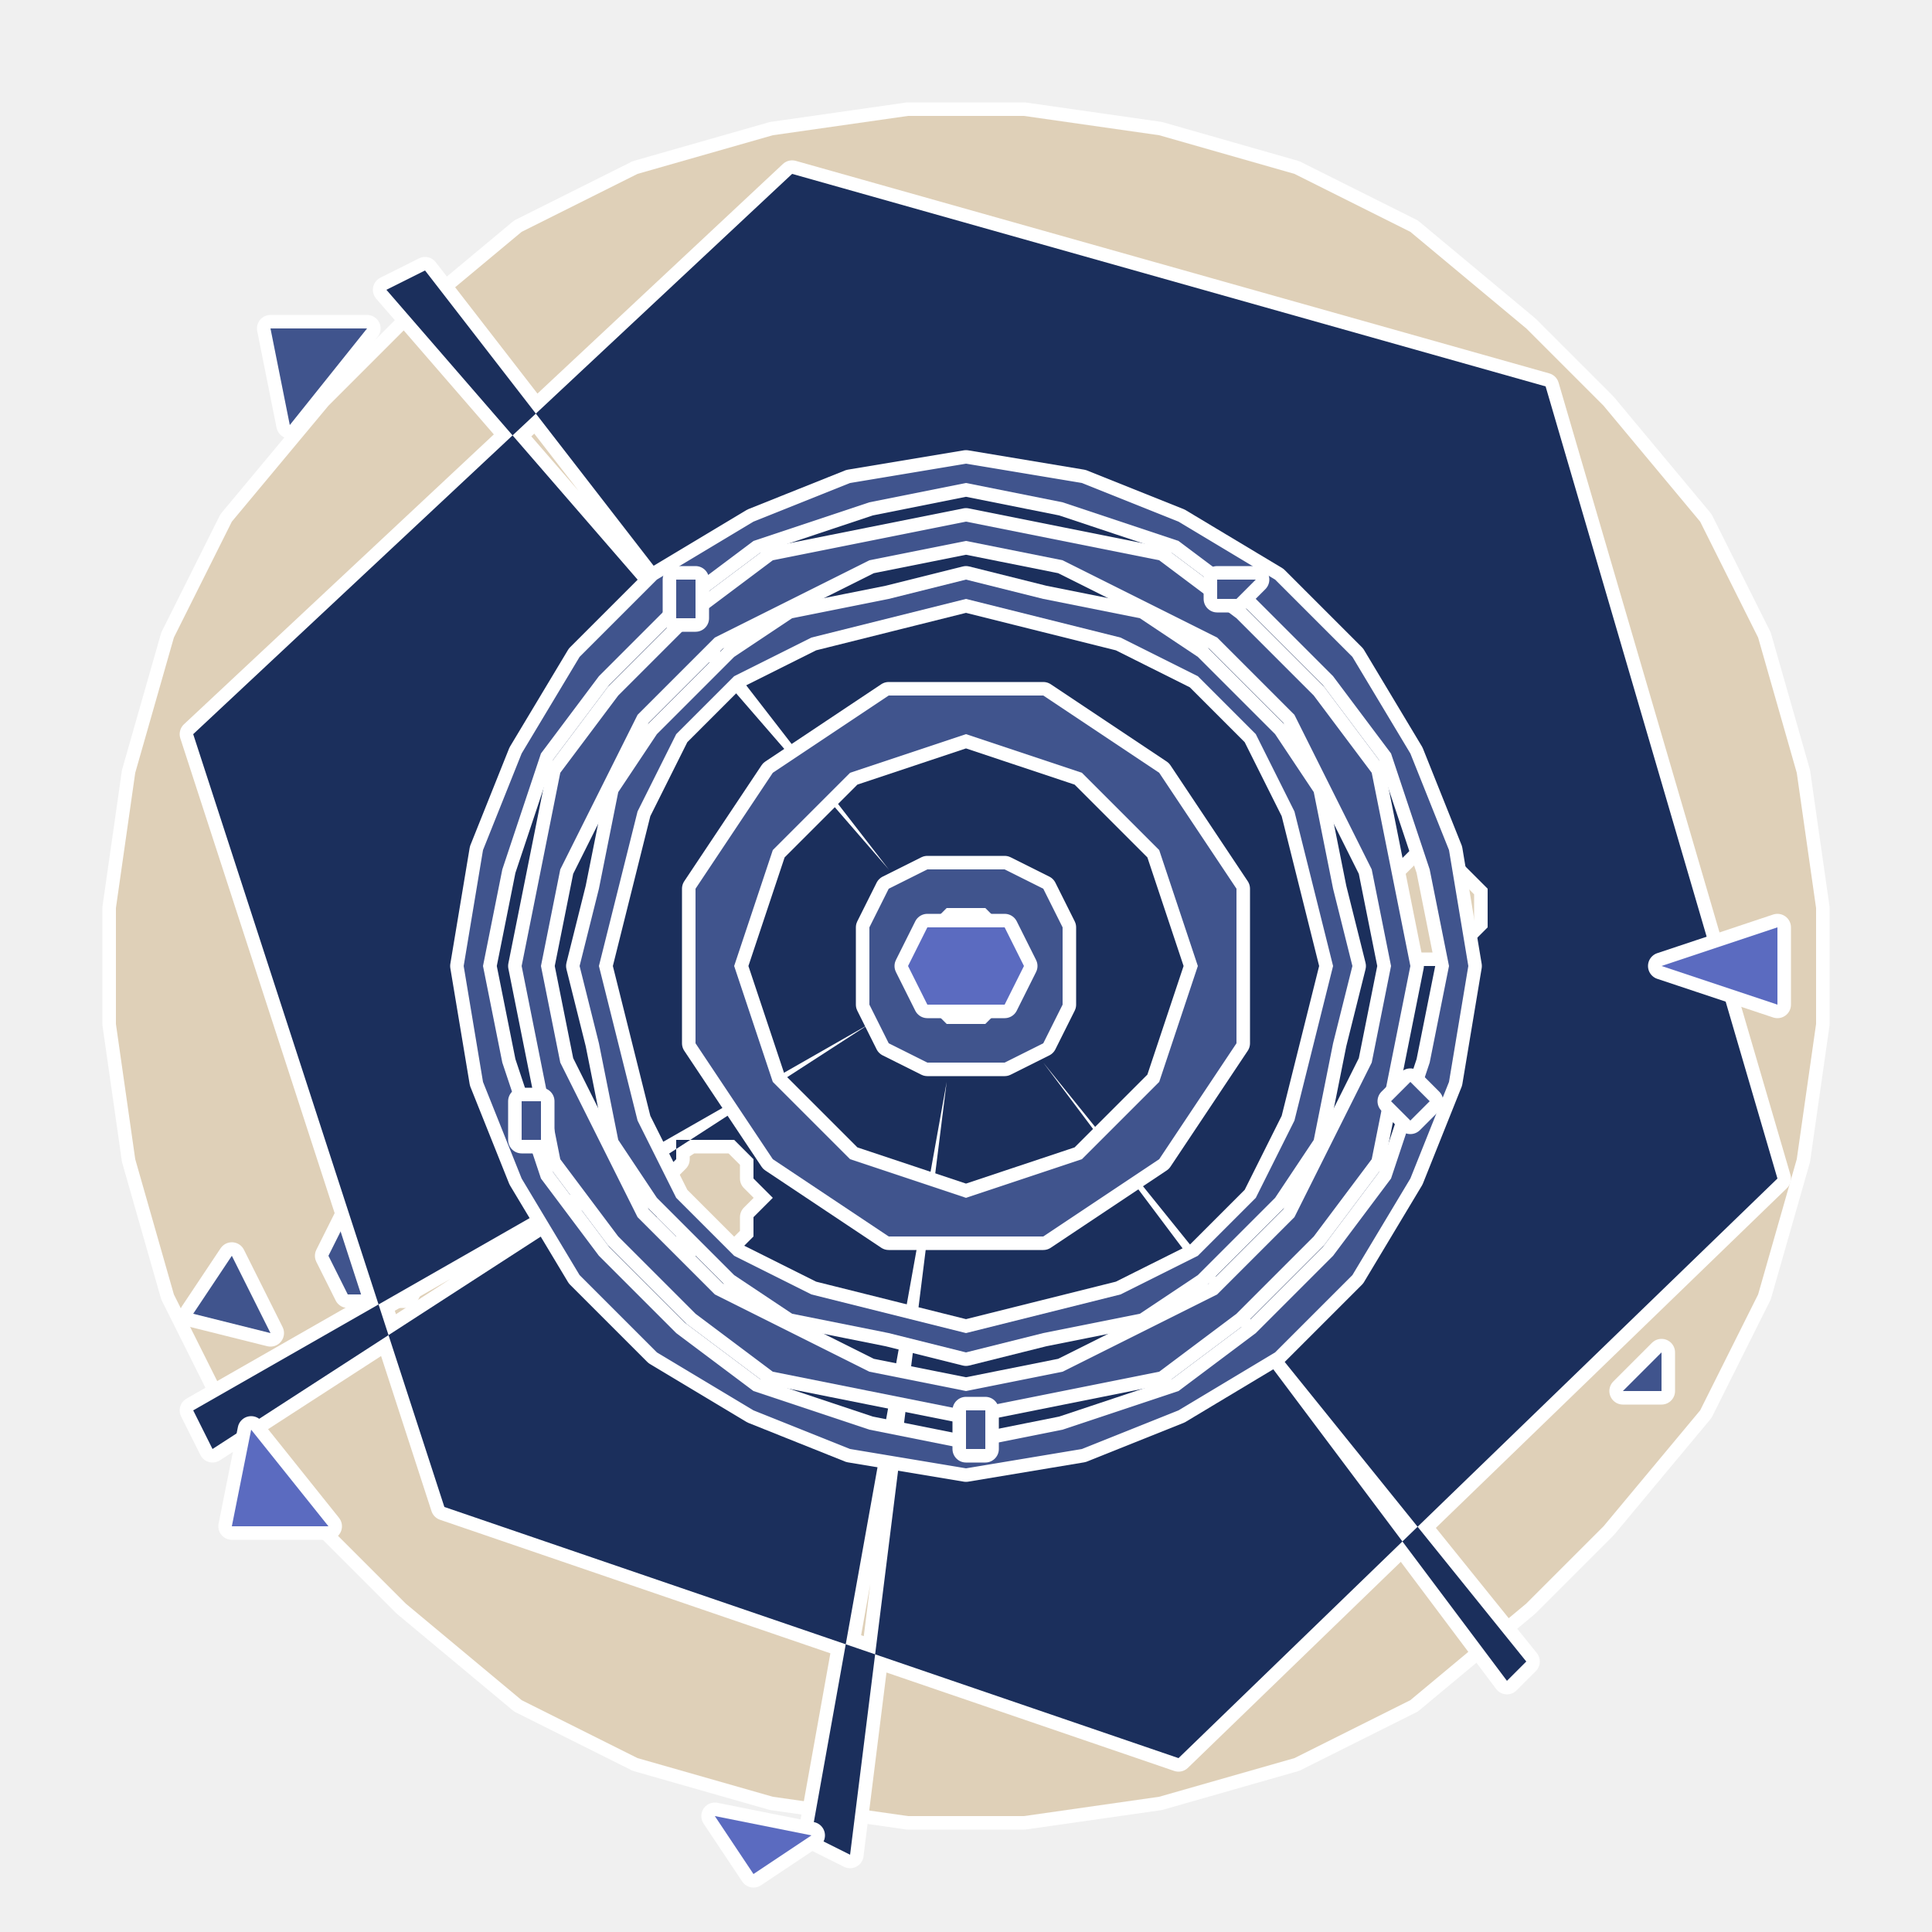
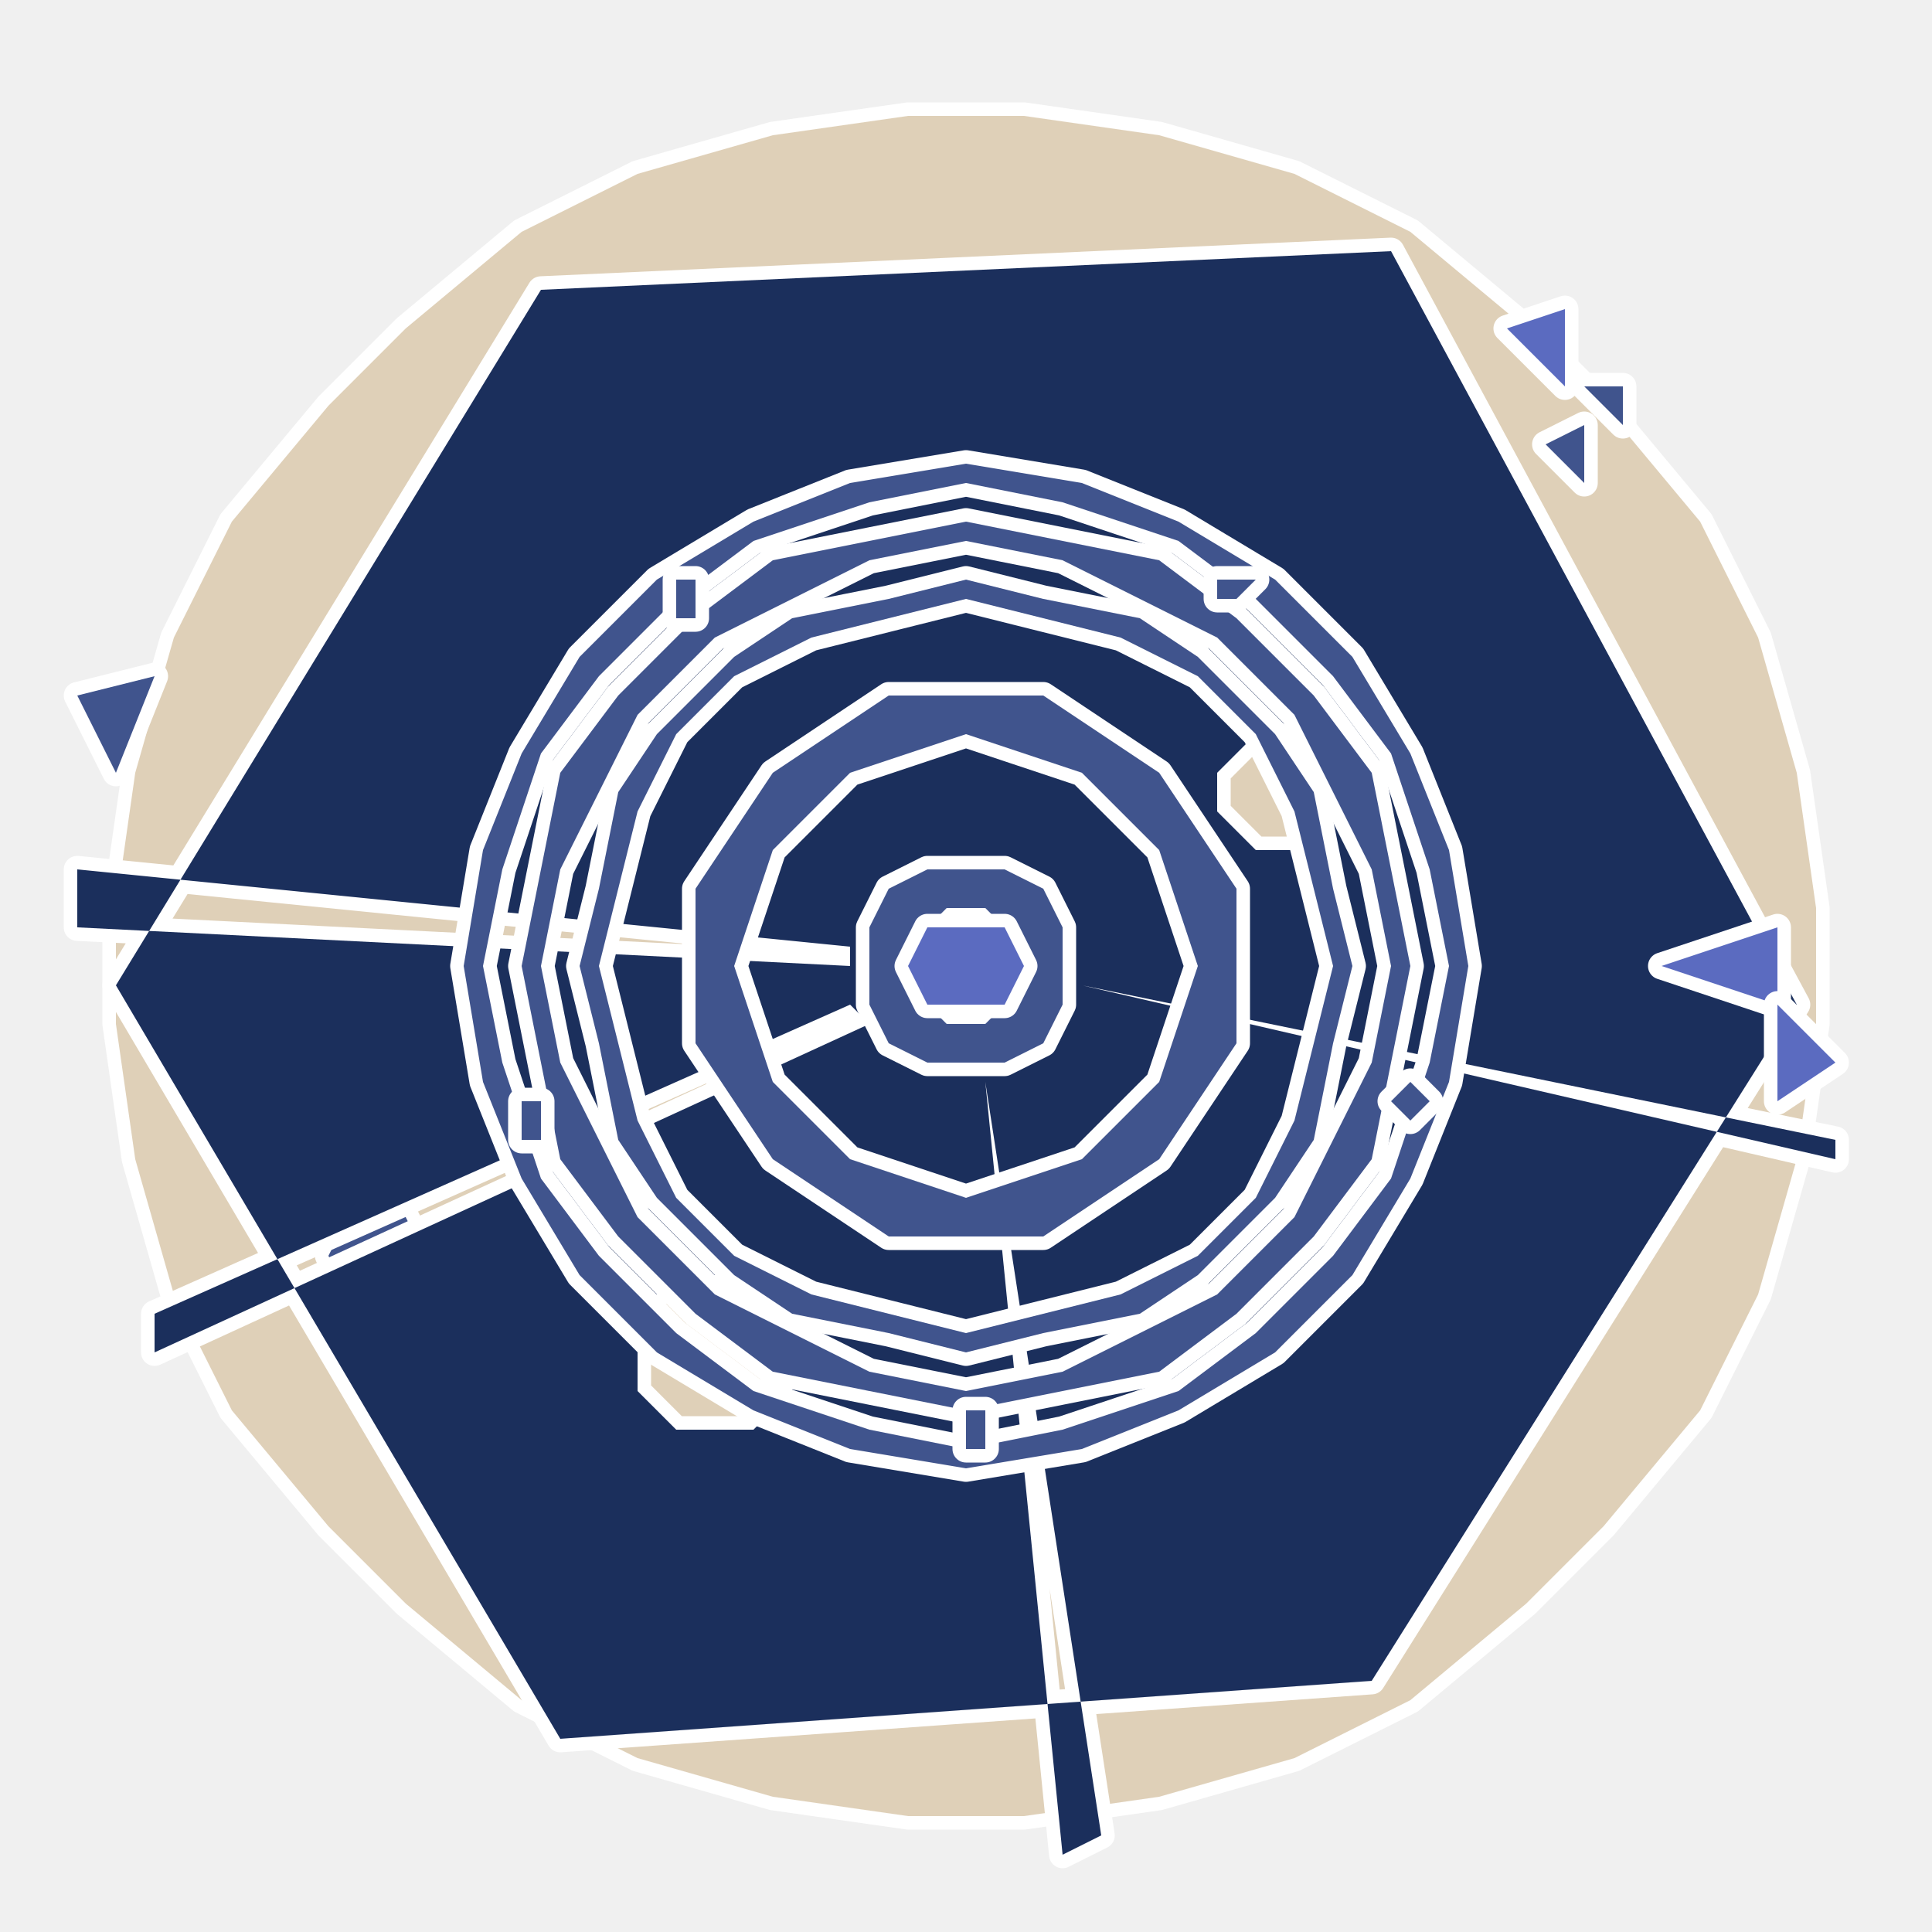
<svg xmlns="http://www.w3.org/2000/svg" viewBox="0 0 100 100" role="img" aria-label="@playform/hook-dsh-normalize-fullwidth - spike-star">
  <style>
		@media (prefers-reduced-motion: no-preference) {
			.hook-dsh-normalize-fullwidth-scene * { transform-box: view-box; transform-origin: 50% 50%; }
		.hook-dsh-normalize-fullwidth-counter { animation: hook-dsh-normalize-fullwidth-counter 21s linear -3s infinite; }
		@keyframes hook-dsh-normalize-fullwidth-counter { to { transform: rotate(-360deg); } }
		.hook-dsh-normalize-fullwidth-breathe { animation: hook-dsh-normalize-fullwidth-breathe 6s ease-in-out -3s infinite; }
		@keyframes hook-dsh-normalize-fullwidth-breathe { 50% { transform: scale(1.06); opacity: 0.85; } }
		.hook-dsh-normalize-fullwidth-fire { animation: hook-dsh-normalize-fullwidth-fire 2.9s ease-in-out infinite; }
		@keyframes hook-dsh-normalize-fullwidth-fire { 0%, 100% { opacity: 0.35; } 50% { opacity: 1; } }
		.hook-dsh-normalize-fullwidth-twinkle { animation: hook-dsh-normalize-fullwidth-twinkle 11s ease-in-out -3s infinite; }
		@keyframes hook-dsh-normalize-fullwidth-twinkle { 0%, 100% { transform: scale(0.94); opacity: 0.4; } 50% { transform: scale(1.06); opacity: 1; } }
		}
	</style>
  <defs>
    <path id="hook-dsh-normalize-fullwidth-0" d="M91,67 L88,73 L83,79 L79,83 L73,88 L67,91 L60,93 L53,94 L47,94 L40,93 L33,91 L27,88 L21,83 L17,79 L12,73 L9,67 L7,60 L6,53 L6,47 L7,40 L9,33 L12,27 L17,21 L21,17 L27,12 L33,9 L40,7 L47,6 L53,6 L60,7 L67,9 L73,12 L79,17 L83,21 L88,27 L91,33 L93,40 L94,47 L94,53 L93,60 Z" />
    <path id="hook-dsh-normalize-fullwidth-1" d="M78,73 L77,74 L75,75 L74,74 L73,73 L74,71 L75,70 L77,71 Z" />
    <path id="hook-dsh-normalize-fullwidth-2" d="M26,71 L25,73 L23,73 L22,73 L21,71 L22,69 L23,69 L25,69 Z" />
    <path id="hook-dsh-normalize-fullwidth-3" d="M22,65 L21,67 L19,67 L18,67 L17,65 L18,63 L19,63 L21,63 Z" />
-     <path id="hook-dsh-normalize-fullwidth-4" d="M92,61 L61,91 L23,78 L10,38 L41,9 L80,20 Z M54,55 L79,86 L78,87 L54,55 Z M40,62 L39,63 L39,64 L38,65 L37,65 L35,65 L35,64 L34,63 L34,62 L34,61 L35,60 L35,59 L37,59 L38,59 L39,60 L39,61 Z M49,56 L44,96 L42,95 L49,56 Z M45,53 L11,75 L10,73 L45,53 Z M77,47 L77,48 L76,49 L75,50 L74,50 L73,50 L72,49 L71,48 L71,47 L71,46 L72,45 L73,44 L74,44 L75,44 L76,45 L77,46 Z M46,45 L20,15 L22,14 L46,45 Z M54,50 L54,52 L53,53 L52,54 L50,54 L48,54 L47,53 L46,52 L46,50 L46,48 L47,47 L48,46 L50,46 L52,46 L53,47 L54,48 Z" />
+     <path id="hook-dsh-normalize-fullwidth-4" d="M93,52 L71,87 L29,90 L6,51 L28,15 L72,13 Z M56,51 L95,59 L95,60 L56,51 Z M69,41 L69,42 L68,43 L67,44 L66,44 L65,44 L64,43 L63,42 L63,41 L63,40 L64,39 L65,38 L66,38 L67,38 L68,39 L69,40 Z M51,56 L57,95 L55,96 L51,56 Z M45,53 L8,70 L8,68 L44,52 Z M41,70 L41,72 L40,73 L39,74 L37,74 L35,74 L34,73 L33,72 L33,70 L33,68 L34,67 L35,66 L37,66 L39,66 L40,67 L41,68 Z M44,50 L4,48 L4,45 L44,49 Z M54,50 L54,52 L53,53 L52,54 L50,54 L48,54 L47,53 L46,52 L46,50 L46,48 L47,47 L48,46 L50,46 L52,46 L53,47 L54,48 Z" />
    <path id="hook-dsh-normalize-fullwidth-5" d="M64,50 L64,54 L62,57 L60,60 L57,62 L54,64 L50,64 L46,64 L43,62 L40,60 L38,57 L36,54 L36,50 L36,46 L38,43 L40,40 L43,38 L46,36 L50,36 L54,36 L57,38 L60,40 L62,43 L64,46 Z M62,50 L61,53 L60,56 L58,58 L56,60 L53,61 L50,62 L47,61 L44,60 L42,58 L40,56 L39,53 L38,50 L39,47 L40,44 L42,42 L44,40 L47,39 L50,38 L53,39 L56,40 L58,42 L60,44 L61,47 Z" />
    <path id="hook-dsh-normalize-fullwidth-6" d="M55,50 L55,52 L54,54 L52,55 L50,55 L48,55 L46,54 L45,52 L45,50 L45,48 L46,46 L48,45 L50,45 L52,45 L54,46 L55,48 Z M53,50 L53,51 L52,52 L51,53 L50,53 L49,53 L48,52 L47,51 L47,50 L47,49 L48,48 L49,47 L50,47 L51,47 L52,48 L53,49 Z" />
    <path id="hook-dsh-normalize-fullwidth-7" d="M92,48 L86,50 L92,52 Z" />
    <path id="hook-dsh-normalize-fullwidth-8" d="M70,50 L69,54 L68,59 L66,62 L62,66 L59,68 L54,69 L50,70 L46,69 L41,68 L38,66 L34,62 L32,59 L31,54 L30,50 L31,46 L32,41 L34,38 L38,34 L41,32 L46,31 L50,30 L54,31 L59,32 L62,34 L66,38 L68,41 L69,46 Z M69,50 L68,54 L67,58 L65,62 L62,65 L58,67 L54,68 L50,69 L46,68 L42,67 L38,65 L35,62 L33,58 L32,54 L31,50 L32,46 L33,42 L35,38 L38,35 L42,33 L46,32 L50,31 L54,32 L58,33 L62,35 L65,38 L67,42 L68,46 Z" />
    <path id="hook-dsh-normalize-fullwidth-9" d="M73,50 L72,55 L71,60 L68,64 L64,68 L60,71 L55,72 L50,73 L45,72 L40,71 L36,68 L32,64 L29,60 L28,55 L27,50 L28,45 L29,40 L32,36 L36,32 L40,29 L45,28 L50,27 L55,28 L60,29 L64,32 L68,36 L71,40 L72,45 Z M72,50 L71,55 L69,59 L67,63 L63,67 L59,69 L55,71 L50,72 L45,71 L41,69 L37,67 L33,63 L31,59 L29,55 L28,50 L29,45 L31,41 L33,37 L37,33 L41,31 L45,29 L50,28 L55,29 L59,31 L63,33 L67,37 L69,41 L71,45 Z" />
    <path id="hook-dsh-normalize-fullwidth-10" d="M76,50 L75,56 L73,61 L70,66 L66,70 L61,73 L56,75 L50,76 L44,75 L39,73 L34,70 L30,66 L27,61 L25,56 L24,50 L25,44 L27,39 L30,34 L34,30 L39,27 L44,25 L50,24 L56,25 L61,27 L66,30 L70,34 L73,39 L75,44 Z M75,50 L74,55 L72,61 L69,65 L65,69 L61,72 L55,74 L50,75 L45,74 L39,72 L35,69 L31,65 L28,61 L26,55 L25,50 L26,45 L28,39 L31,35 L35,31 L39,28 L45,26 L50,25 L55,26 L61,28 L65,31 L69,35 L72,39 L74,45 Z" />
    <path id="hook-dsh-normalize-fullwidth-11" d="M74,57 L73,58 L73,58 L72,57 L73,56 L73,56 Z" />
    <path id="hook-dsh-normalize-fullwidth-12" d="M51,74 L51,75 L50,75 L50,74 L50,73 L51,73 Z" />
    <path id="hook-dsh-normalize-fullwidth-13" d="M28,58 L28,59 L27,59 L27,58 L27,57 L28,57 Z" />
    <path id="hook-dsh-normalize-fullwidth-14" d="M36,31 L36,32 L35,32 L35,31 L35,30 L36,30 Z" />
-     <path id="hook-dsh-normalize-fullwidth-15" d="M86,70 L86,72 L84,72 Z" />
+     <path id="hook-dsh-normalize-fullwidth-15" d="M80,23 L82,22 L82,25 Z" />
    <path id="hook-dsh-normalize-fullwidth-16" d="M65,30 L64,31 L63,31 L63,30 L63,30 L64,30 Z" />
-     <path id="hook-dsh-normalize-fullwidth-17" d="M42,95 L39,97 L37,94 Z" />
-     <path id="hook-dsh-normalize-fullwidth-18" d="M15,22 L14,17 L19,17 Z" />
-     <path id="hook-dsh-normalize-fullwidth-19" d="M17,79 L12,79 L13,74 Z" />
-     <path id="hook-dsh-normalize-fullwidth-20" d="M14,69 L10,68 L12,65 Z" />
+     <path id="hook-dsh-normalize-fullwidth-17" d="M92,52 L95,55 L92,57 Z" />
+     <path id="hook-dsh-normalize-fullwidth-18" d="M6,40 L4,36 L8,35 Z" />
+     <path id="hook-dsh-normalize-fullwidth-19" d="M78,17 L81,16 L81,20 Z" />
+     <path id="hook-dsh-normalize-fullwidth-20" d="M82,20 L84,20 L84,22 Z" />
    <path id="hook-dsh-normalize-fullwidth-21" d="M53,50 L52,52 L51,52 L49,52 L48,52 L47,50 L48,48 L49,48 L51,48 L52,48 Z" />
  </defs>
  <g class="hook-dsh-normalize-fullwidth-scene">
    <g fill="#DFD0B8" fill-opacity="1" fill-rule="evenodd" stroke="#ffffff" stroke-width="1.4" stroke-linejoin="round" paint-order="stroke fill">
      <use class="hook-dsh-normalize-fullwidth-breathe" href="#hook-dsh-normalize-fullwidth-0" />
    </g>
    <g fill="#40548D" fill-opacity="1" fill-rule="evenodd" stroke="#ffffff" stroke-width="1.4" stroke-linejoin="round" paint-order="stroke fill">
      <use class="hook-dsh-normalize-fullwidth-fire" style="animation-delay:-3.00s" href="#hook-dsh-normalize-fullwidth-1" />
      <use class="hook-dsh-normalize-fullwidth-fire" style="animation-delay:-3.18s" href="#hook-dsh-normalize-fullwidth-2" />
      <use class="hook-dsh-normalize-fullwidth-fire" style="animation-delay:-3.36s" href="#hook-dsh-normalize-fullwidth-3" />
    </g>
    <g fill="#1B2F5C" fill-opacity="1" fill-rule="evenodd" stroke="#ffffff" stroke-width="1.4" stroke-linejoin="round" paint-order="stroke fill">
-       <use href="#hook-dsh-normalize-fullwidth-4" />
+       <use class="hook-dsh-normalize-fullwidth-breathe" href="#hook-dsh-normalize-fullwidth-4" />
    </g>
    <g fill="#40548D" fill-opacity="1" fill-rule="evenodd" stroke="#ffffff" stroke-width="1.4" stroke-linejoin="round" paint-order="stroke fill">
      <use class="hook-dsh-normalize-fullwidth-breathe" href="#hook-dsh-normalize-fullwidth-5" />
      <use class="hook-dsh-normalize-fullwidth-breathe" href="#hook-dsh-normalize-fullwidth-6" />
    </g>
    <g fill="#5B6BC0" fill-opacity="1" fill-rule="evenodd" stroke="#ffffff" stroke-width="1.4" stroke-linejoin="round" paint-order="stroke fill">
      <use class="hook-dsh-normalize-fullwidth-fire" style="animation-delay:-3.54s" href="#hook-dsh-normalize-fullwidth-7" />
    </g>
    <g fill="#40548D" fill-opacity="1" fill-rule="evenodd" stroke="#ffffff" stroke-width="1.4" stroke-linejoin="round" paint-order="stroke fill">
      <use class="hook-dsh-normalize-fullwidth-breathe" href="#hook-dsh-normalize-fullwidth-8" />
      <use class="hook-dsh-normalize-fullwidth-breathe" href="#hook-dsh-normalize-fullwidth-9" />
      <use class="hook-dsh-normalize-fullwidth-breathe" href="#hook-dsh-normalize-fullwidth-10" />
      <use class="hook-dsh-normalize-fullwidth-counter" href="#hook-dsh-normalize-fullwidth-11" />
      <use class="hook-dsh-normalize-fullwidth-counter" href="#hook-dsh-normalize-fullwidth-12" />
      <use class="hook-dsh-normalize-fullwidth-counter" href="#hook-dsh-normalize-fullwidth-13" />
      <use class="hook-dsh-normalize-fullwidth-counter" href="#hook-dsh-normalize-fullwidth-14" />
      <use class="hook-dsh-normalize-fullwidth-twinkle" href="#hook-dsh-normalize-fullwidth-15" />
      <use class="hook-dsh-normalize-fullwidth-counter" href="#hook-dsh-normalize-fullwidth-16" />
    </g>
    <g fill="#5B6BC0" fill-opacity="1" fill-rule="evenodd" stroke="#ffffff" stroke-width="1.4" stroke-linejoin="round" paint-order="stroke fill">
      <use class="hook-dsh-normalize-fullwidth-twinkle" href="#hook-dsh-normalize-fullwidth-17" />
    </g>
    <g fill="#40548D" fill-opacity="1" fill-rule="evenodd" stroke="#ffffff" stroke-width="1.4" stroke-linejoin="round" paint-order="stroke fill">
      <use class="hook-dsh-normalize-fullwidth-twinkle" href="#hook-dsh-normalize-fullwidth-18" />
    </g>
    <g fill="#5B6BC0" fill-opacity="1" fill-rule="evenodd" stroke="#ffffff" stroke-width="1.4" stroke-linejoin="round" paint-order="stroke fill">
      <use class="hook-dsh-normalize-fullwidth-twinkle" href="#hook-dsh-normalize-fullwidth-19" />
    </g>
    <g fill="#40548D" fill-opacity="1" fill-rule="evenodd" stroke="#ffffff" stroke-width="1.4" stroke-linejoin="round" paint-order="stroke fill">
      <use class="hook-dsh-normalize-fullwidth-twinkle" href="#hook-dsh-normalize-fullwidth-20" />
    </g>
    <g fill="#5B6BC0" fill-opacity="1" fill-rule="evenodd" stroke="#ffffff" stroke-width="1.4" stroke-linejoin="round" paint-order="stroke fill">
      <use class="hook-dsh-normalize-fullwidth-breathe" href="#hook-dsh-normalize-fullwidth-21" />
    </g>
  </g>
</svg>
